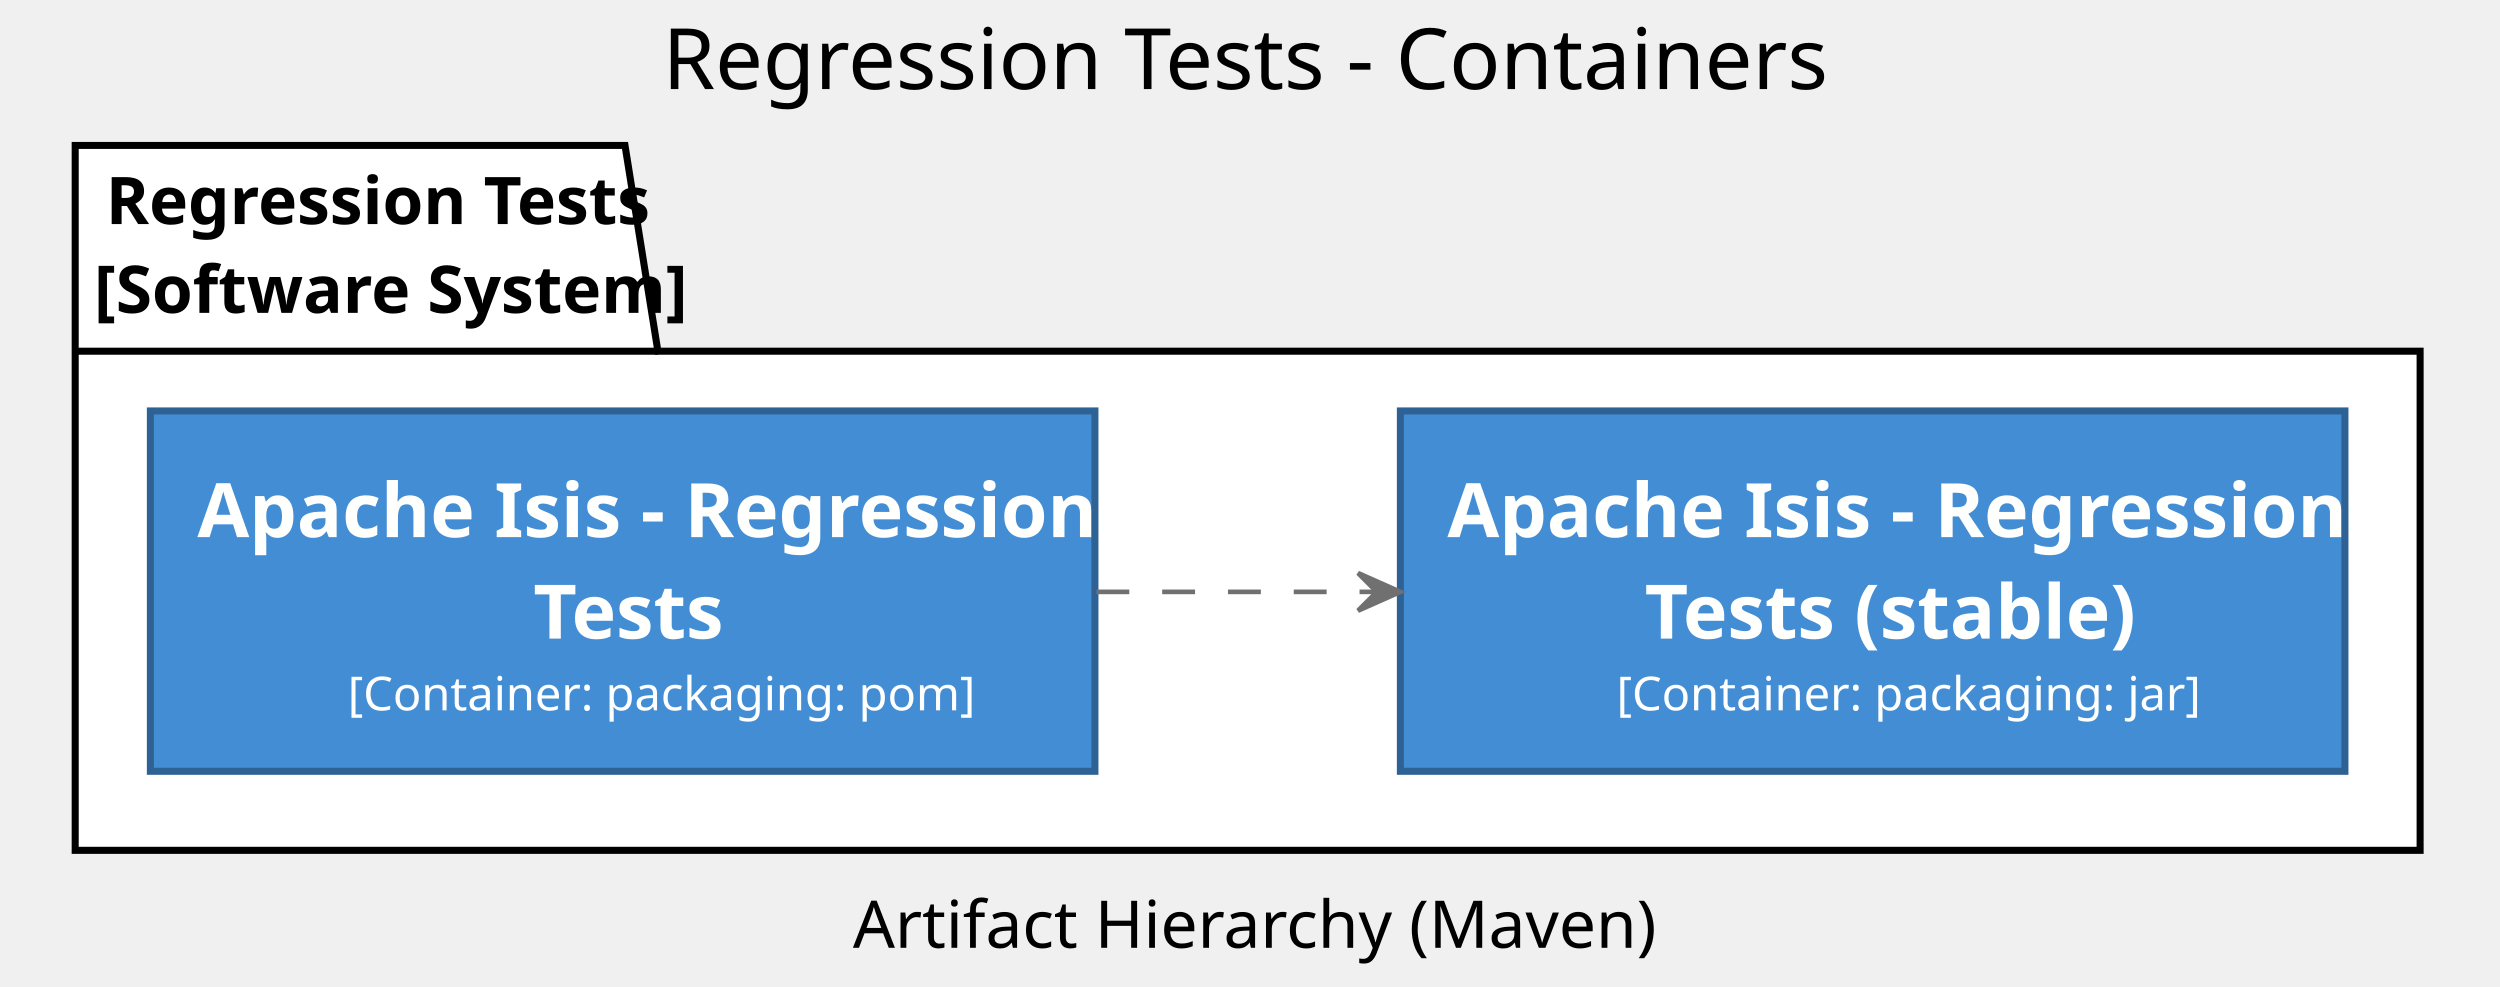
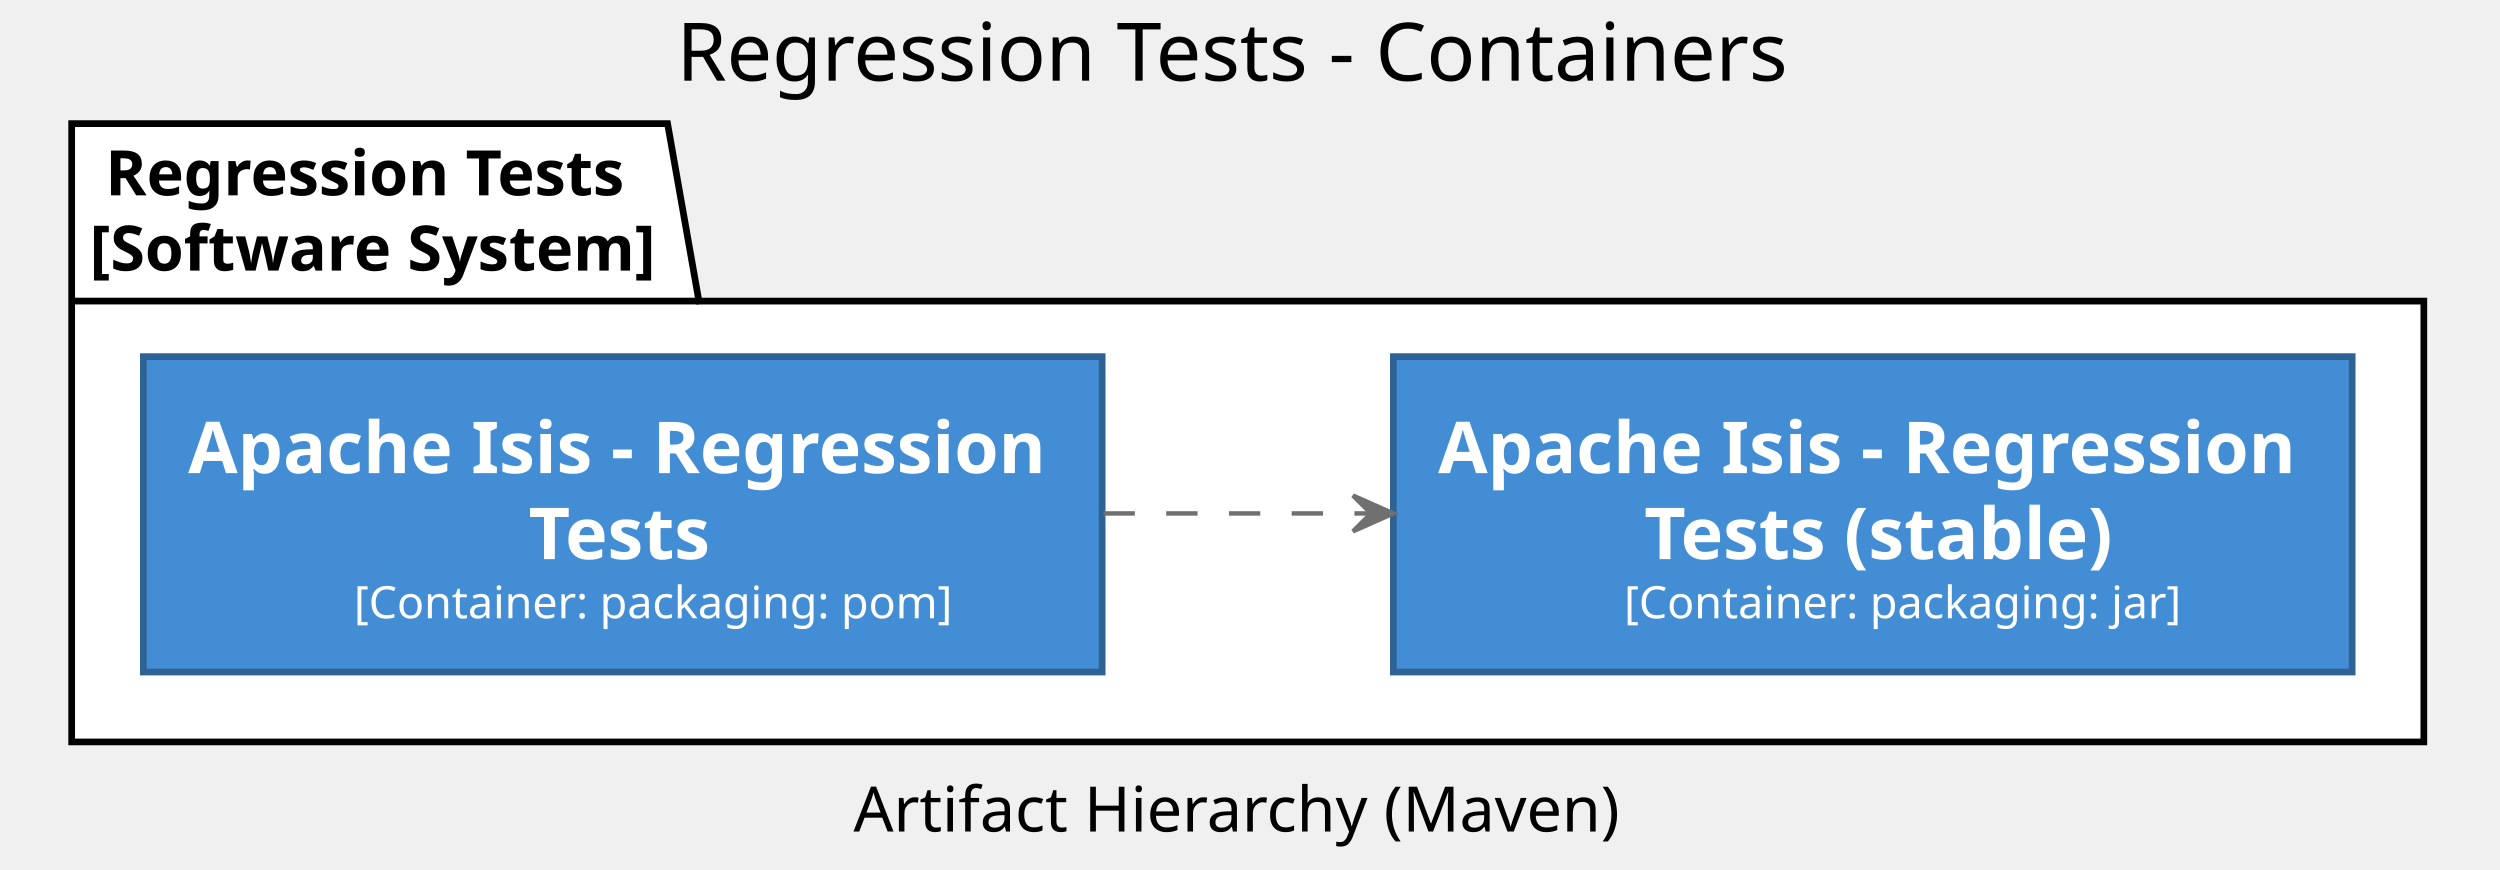
- <svg xmlns="http://www.w3.org/2000/svg" contentScriptType="application/ecmascript" contentStyleType="text/css" height="210px" preserveAspectRatio="none" style="width:532px;height:210px;" version="1.1" viewBox="0 0 532 210" width="532px" zoomAndPan="magnify">
+ <svg xmlns="http://www.w3.org/2000/svg" contentScriptType="application/ecmascript" contentStyleType="text/css" height="194px" preserveAspectRatio="none" style="width:558px;height:194px;" version="1.1" viewBox="0 0 558 194" width="558px" zoomAndPan="magnify">
  <defs />
  <g>
-     <text fill="#000000" font-family="sans-serif" font-size="18" lengthAdjust="spacing" textLength="237" x="141" y="18.949">Regression Tests - Containers</text>
-     <polygon fill="#FFFFFF" points="16,30.949,133,30.949,140,74.738,515,74.738,515,180.949,16,180.949,16,30.949" style="stroke:#000000;stroke-width:1.5;" />
-     <line style="stroke:#000000;stroke-width:1.5;" x1="16" x2="140" y1="74.738" y2="74.738" />
-     <text fill="#000000" font-family="sans-serif" font-size="14" font-weight="bold" lengthAdjust="spacing" textLength="106" x="22.5" y="47.688">Regression Tests</text>
-     <text fill="#000000" font-family="sans-serif" font-size="14" font-weight="bold" lengthAdjust="spacing" textLength="111" x="20" y="66.582">[Software System]</text>
-     <rect fill="#438DD5" height="76.684" style="stroke:#2E6295;stroke-width:1.5;" width="201" x="32" y="87.449" />
-     <text fill="#FFFFFE" font-family="sans-serif" font-size="16" font-weight="bold" lengthAdjust="spacing" textLength="176" x="42" y="114.293">Apache Isis - Regression</text>
-     <text fill="#FFFFFE" font-family="sans-serif" font-size="16" font-weight="bold" lengthAdjust="spacing" textLength="38" x="113.5" y="135.887">Tests</text>
-     <text fill="#FFFFFE" font-family="sans-serif" font-size="10" lengthAdjust="spacing" textLength="117" x="74" y="151.164">[Container: packaging: pom]</text>
-     <rect fill="#438DD5" height="76.684" style="stroke:#2E6295;stroke-width:1.5;" width="201" x="298" y="87.449" />
-     <text fill="#FFFFFE" font-family="sans-serif" font-size="16" font-weight="bold" lengthAdjust="spacing" textLength="176" x="308" y="114.293">Apache Isis - Regression</text>
-     <text fill="#FFFFFE" font-family="sans-serif" font-size="16" font-weight="bold" lengthAdjust="spacing" textLength="97" x="350" y="135.887">Tests (stable)</text>
-     <text fill="#FFFFFE" font-family="sans-serif" font-size="10" lengthAdjust="spacing" textLength="109" x="344" y="151.164">[Container: packaging: jar]</text>
-     <path d="M233.31,125.949 C252.74,125.949 273.17,125.949 292.76,125.949 " fill="none" id="2-to-3" style="stroke:#707070;stroke-width:1.0;stroke-dasharray:7.0,7.0;" />
-     <polygon fill="#707070" points="297.99,125.949,288.99,121.949,292.99,125.949,288.99,129.949,297.99,125.949" style="stroke:#707070;stroke-width:1.0;" />
-     <text fill="#000000" font-family="sans-serif" font-size="10" lengthAdjust="spacing" textLength="0" x="267" y="122.477" />
-     <text fill="#000000" font-family="sans-serif" font-size="14" lengthAdjust="spacing" textLength="156" x="181.5" y="201.688">Artifact Hierarchy (Maven)</text>
+     <text fill="#000000" font-family="sans-serif" font-size="18" lengthAdjust="spacing" textLength="243" x="151" y="18">Regression Tests - Containers</text>
+     <polygon fill="#FFFFFF" points="16,27.6,149,27.6,156,67.2,541,67.2,541,165.6,16,165.6,16,27.6" style="stroke:#000000;stroke-width:1.5;" />
+     <line style="stroke:#000000;stroke-width:1.5;" x1="16" x2="156" y1="67.2" y2="67.2" />
+     <text fill="#000000" font-family="sans-serif" font-size="14" font-weight="bold" lengthAdjust="spacing" textLength="120" x="23.5" y="43.6">Regression Tests</text>
+     <text fill="#000000" font-family="sans-serif" font-size="14" font-weight="bold" lengthAdjust="spacing" textLength="127" x="20" y="60.4">[Software System]</text>
+     <rect fill="#438DD5" height="70.4" style="stroke:#2E6295;stroke-width:1.5;" width="214" x="32" y="79.6" />
+     <text fill="#FFFFFE" font-family="sans-serif" font-size="16" font-weight="bold" lengthAdjust="spacing" textLength="190" x="42" y="105.6">Apache Isis - Regression</text>
+     <text fill="#FFFFFE" font-family="sans-serif" font-size="16" font-weight="bold" lengthAdjust="spacing" textLength="42" x="118" y="124.8">Tests</text>
+     <text fill="#FFFFFE" font-family="sans-serif" font-size="10" lengthAdjust="spacing" textLength="120" x="79" y="138">[Container: packaging: pom]</text>
+     <rect fill="#438DD5" height="70.4" style="stroke:#2E6295;stroke-width:1.5;" width="214" x="311" y="79.6" />
+     <text fill="#FFFFFE" font-family="sans-serif" font-size="16" font-weight="bold" lengthAdjust="spacing" textLength="190" x="321" y="105.6">Apache Isis - Regression</text>
+     <text fill="#FFFFFE" font-family="sans-serif" font-size="16" font-weight="bold" lengthAdjust="spacing" textLength="102" x="367" y="124.8">Tests (stable)</text>
+     <text fill="#FFFFFE" font-family="sans-serif" font-size="10" lengthAdjust="spacing" textLength="111" x="362.5" y="138">[Container: packaging: jar]</text>
+     <path d="M246.3,114.6 C265.77,114.6 286.14,114.6 305.74,114.6 " fill="none" id="2-to-3" style="stroke:#707070;stroke-width:1.0;stroke-dasharray:7.0,7.0;" />
+     <polygon fill="#707070" points="310.98,114.6,301.98,110.6,305.98,114.6,301.98,118.6,310.98,114.6" style="stroke:#707070;stroke-width:1.0;" />
+     <text fill="#000000" font-family="sans-serif" font-size="10" lengthAdjust="spacing" textLength="0" x="280" y="112.6" />
+     <text fill="#000000" font-family="sans-serif" font-size="14" lengthAdjust="spacing" textLength="164" x="190.5" y="185.6">Artifact Hierarchy (Maven)</text>
  </g>
</svg>
